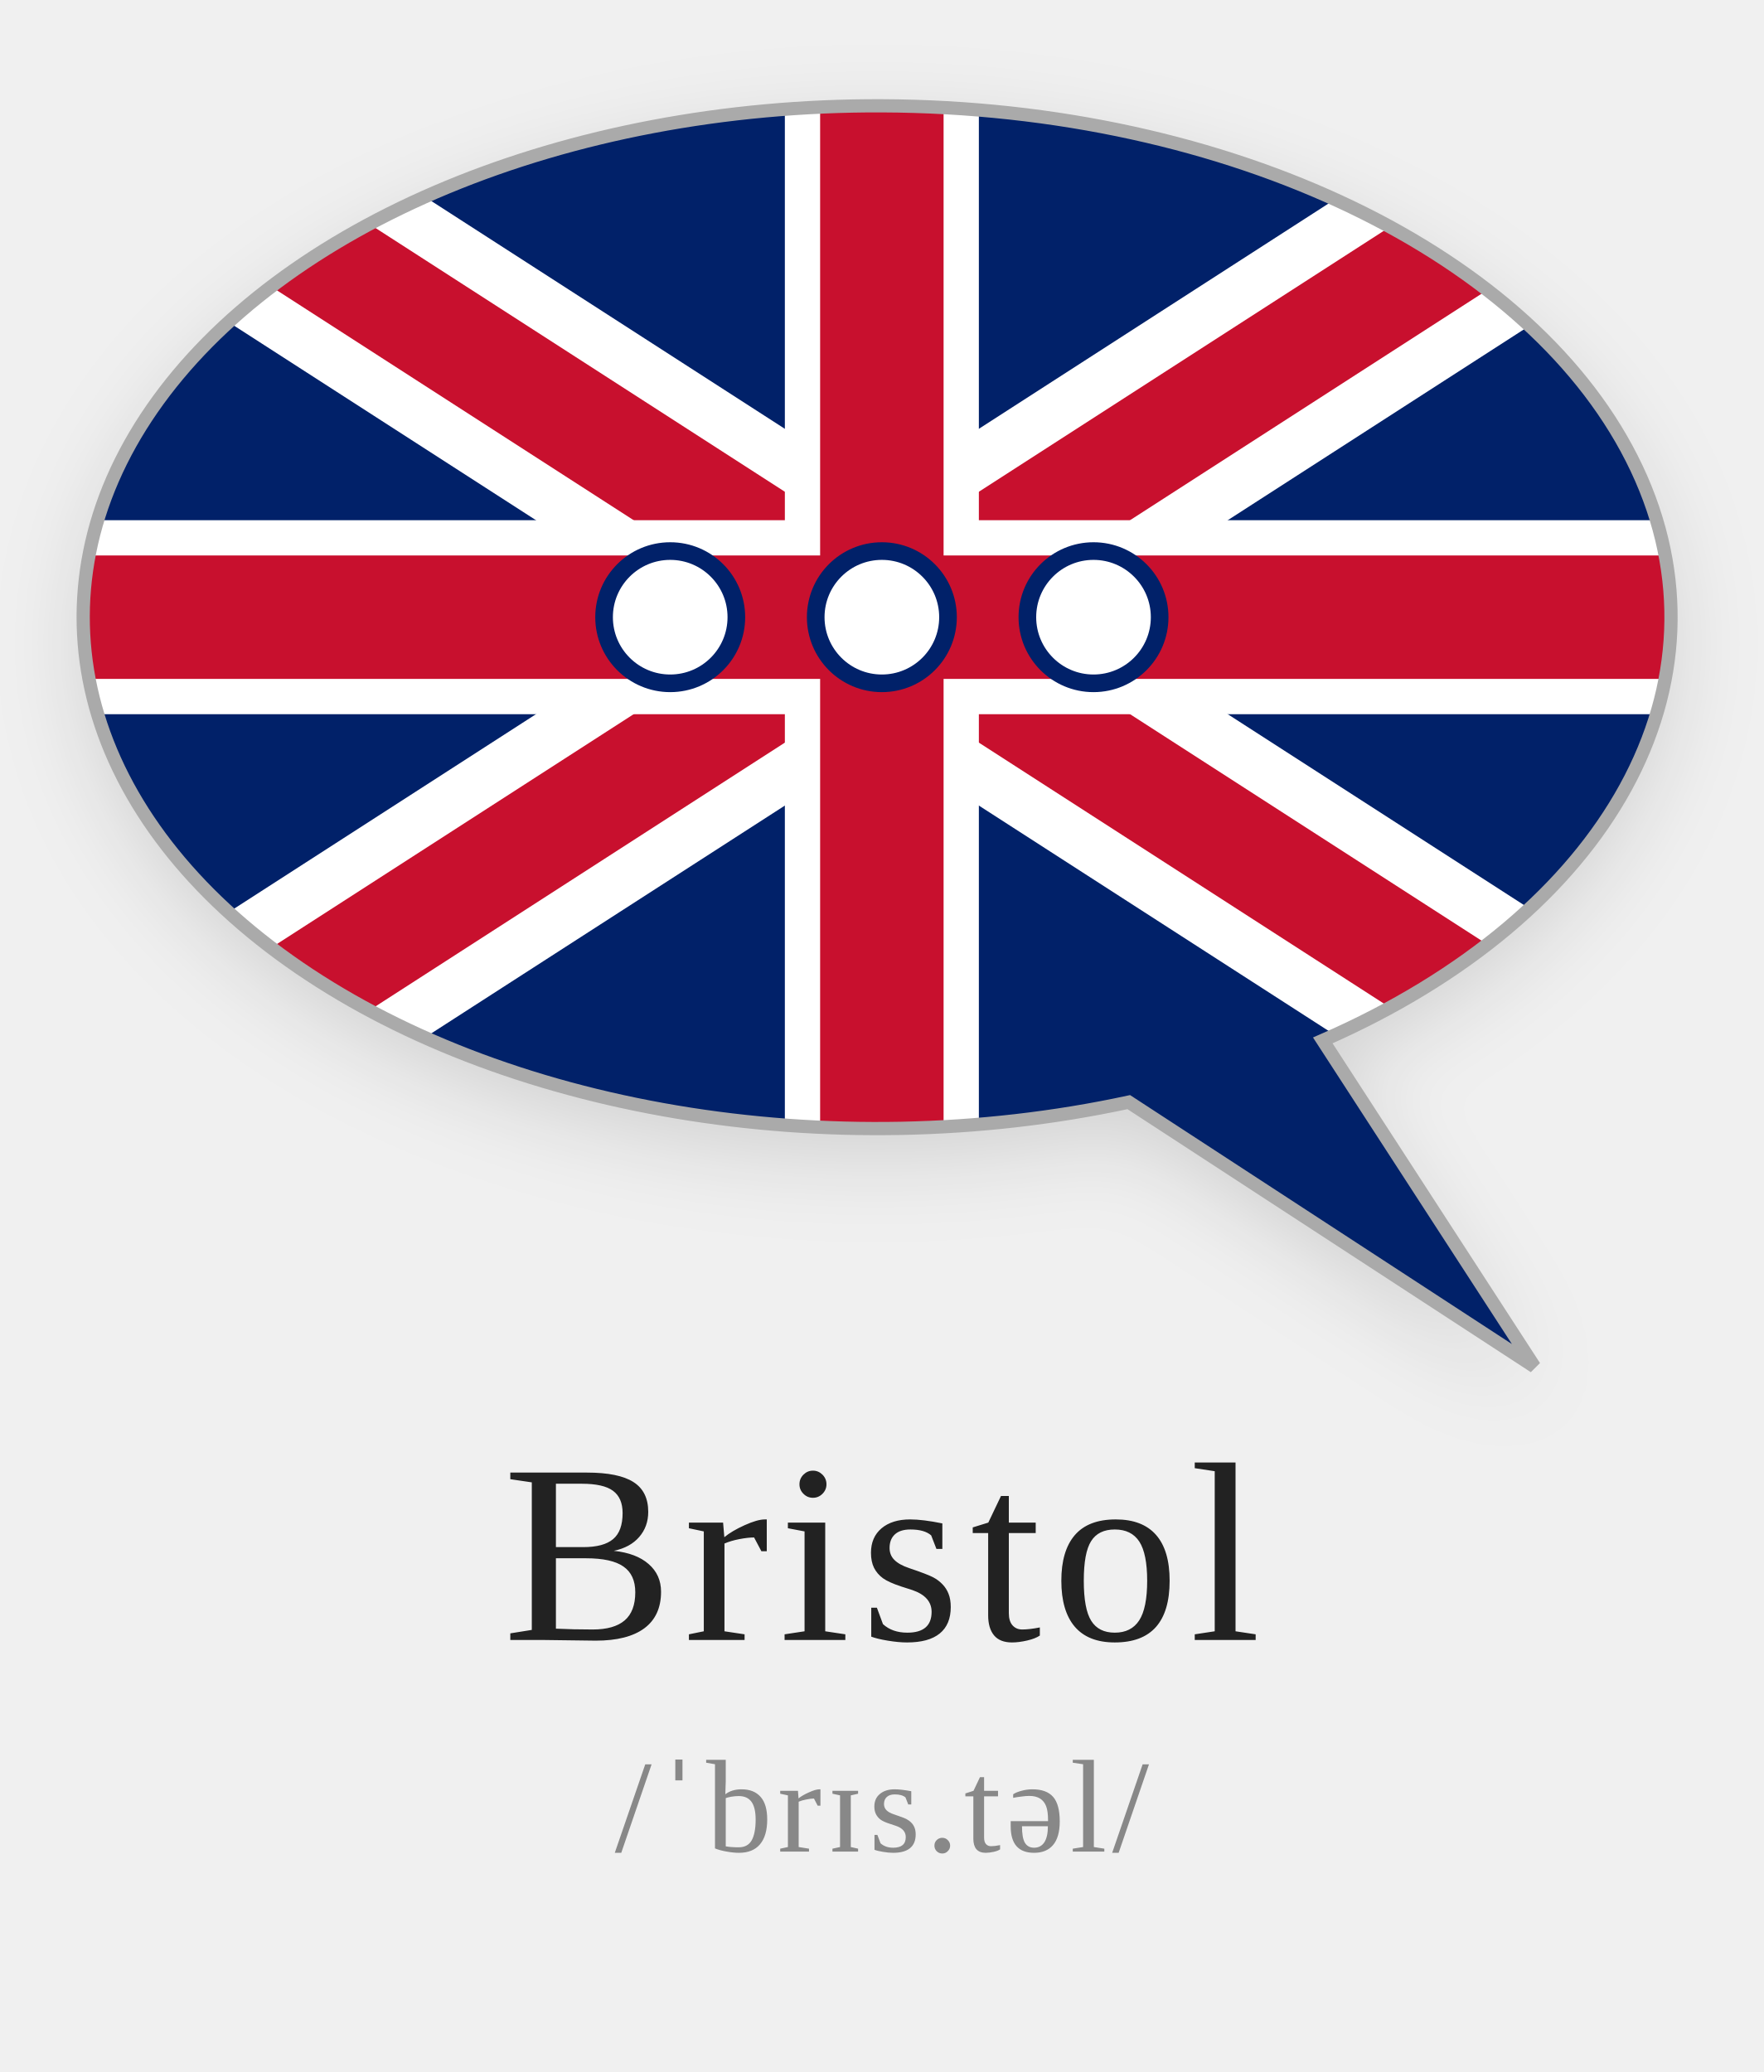
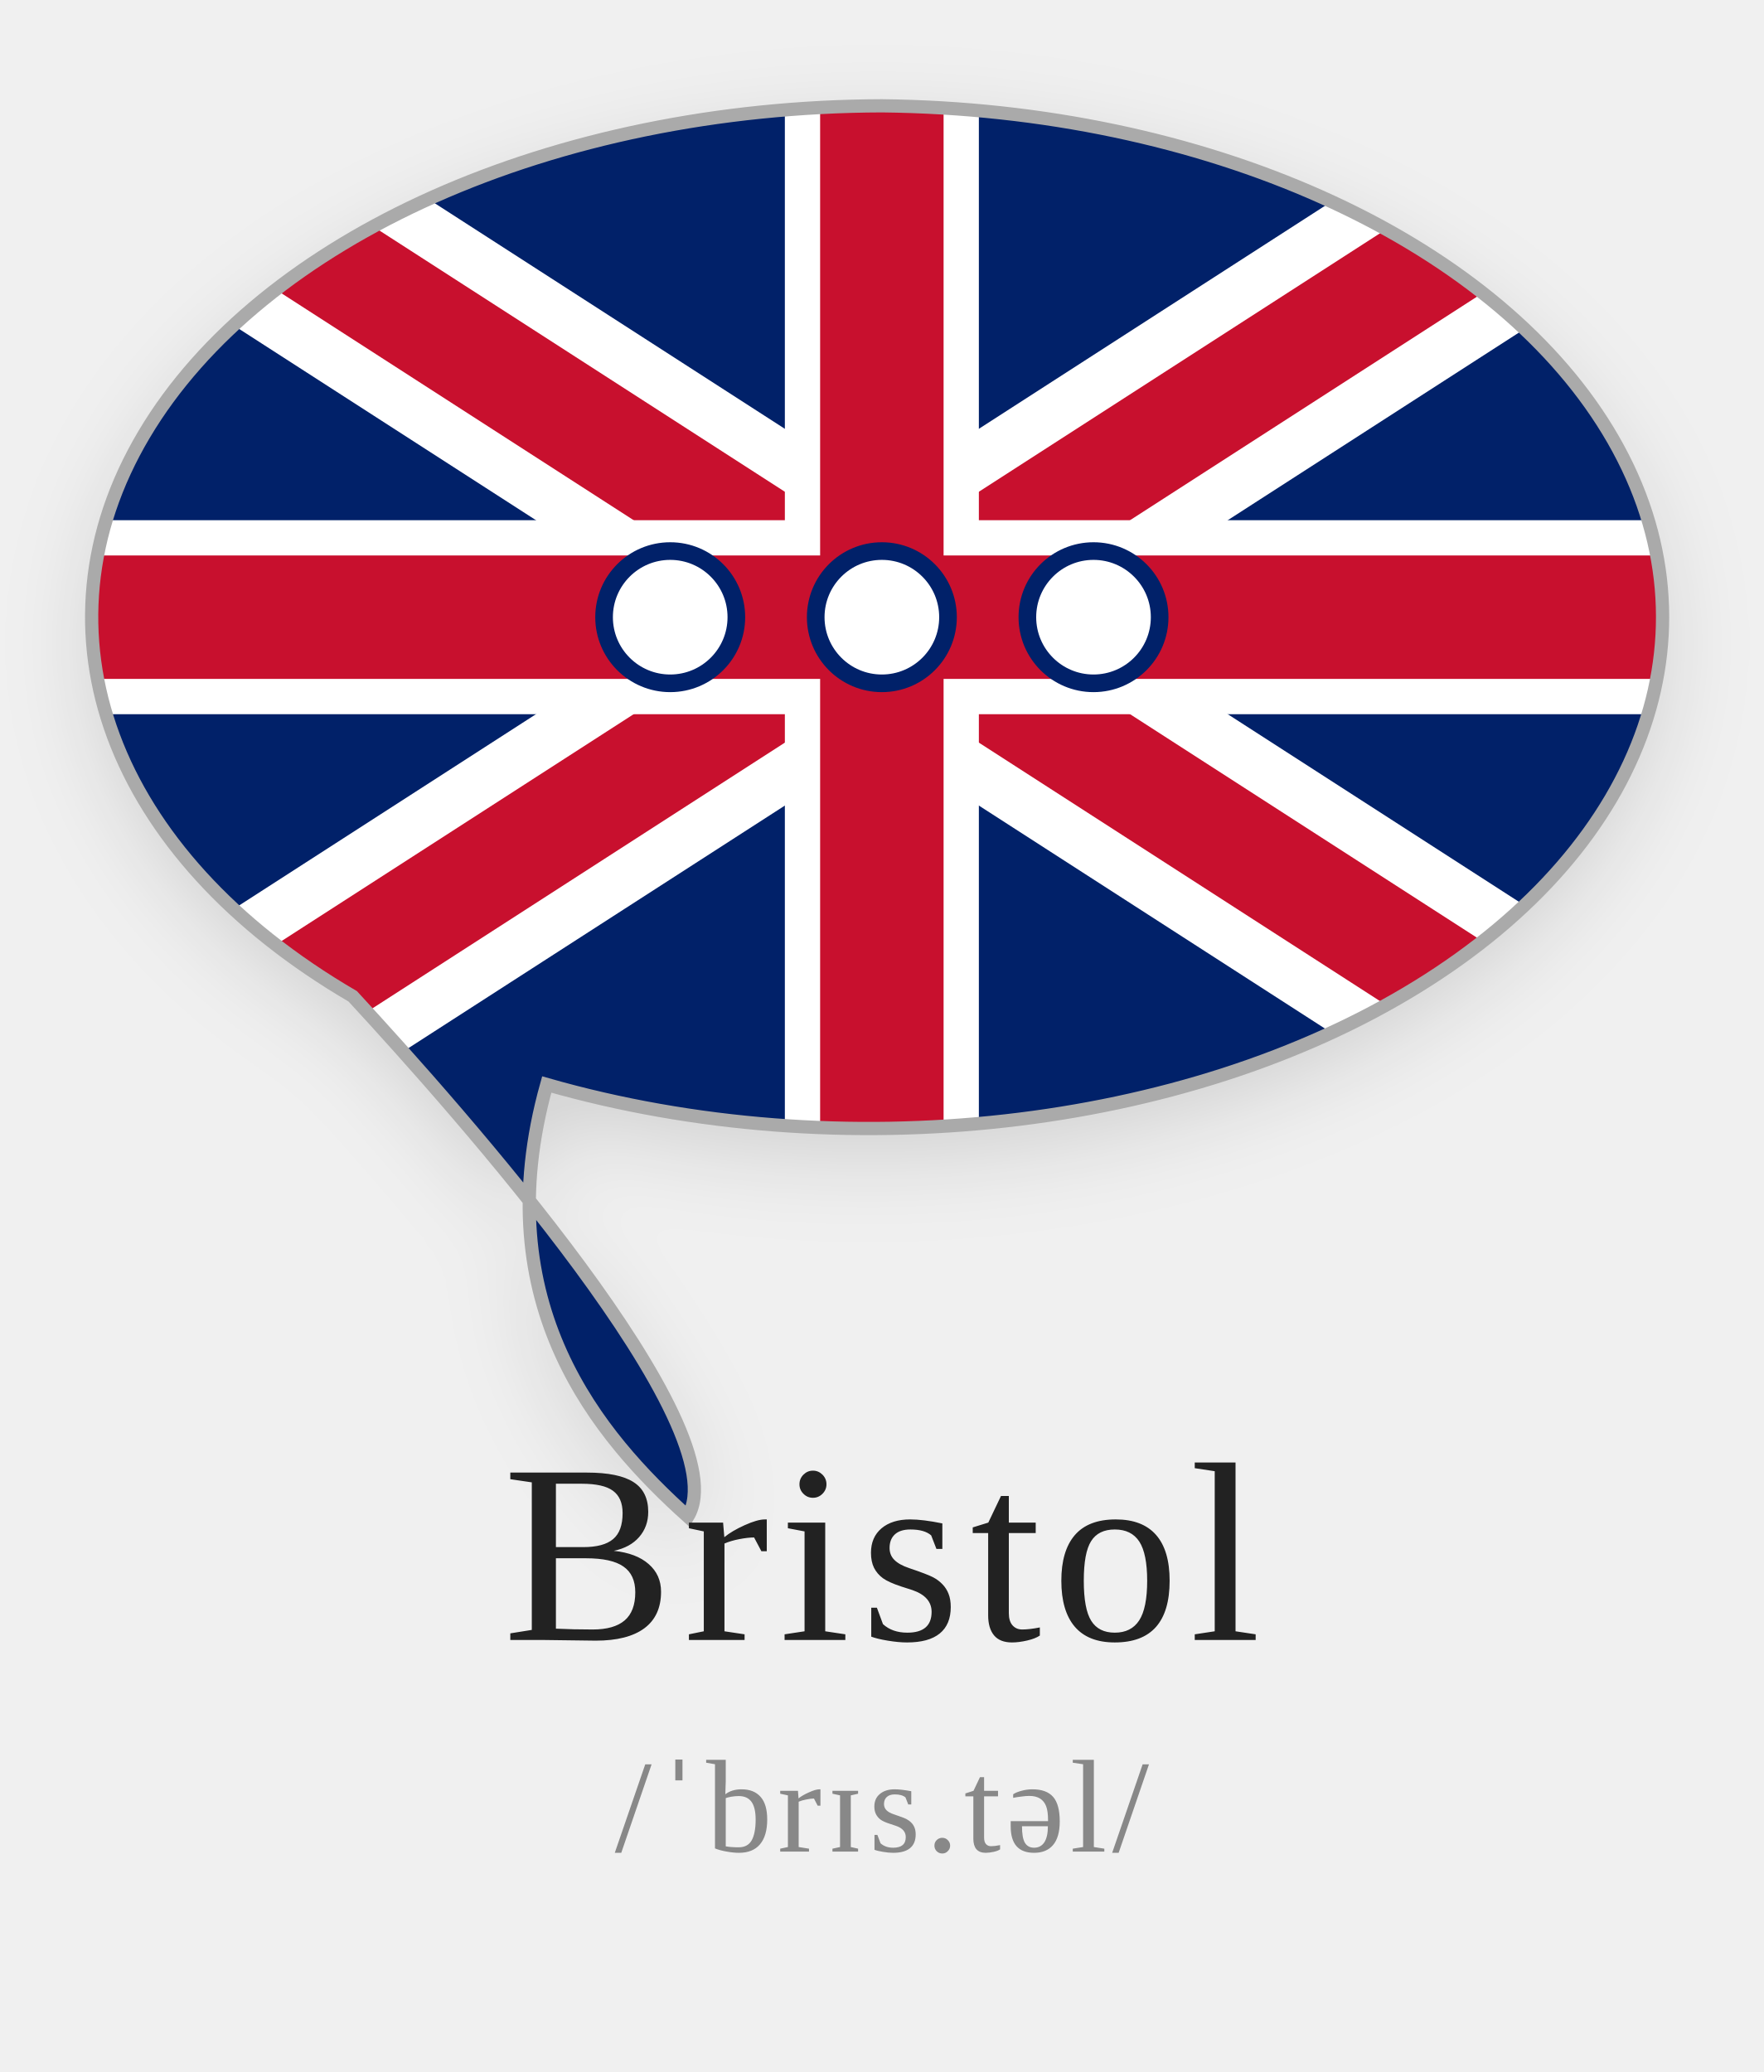
<svg xmlns="http://www.w3.org/2000/svg" viewBox="0 0 200 235">
  <defs>
    <clipPath id="bubble-clip">
-       <path d="M 100,12 A 90,58 0 0 1 150,118 L 174,155 L 128,125 A 90,58 0 1 1 100,12 Z" />
+       <path d="M 100,12 A 90,58 0 1 1 62,123 C 55,148 68,163 78,172 C 84,162 52,126 40,113 A 90,58 0 0 1 100,12 Z" />
    </clipPath>
    <filter id="drop-shadow" x="-15%" y="-10%" width="140%" height="148%">
      <feDropShadow dx="0" dy="3" stdDeviation="5" flood-color="#00000022" />
    </filter>
  </defs>
-   <path d="M 100,12 A 90,58 0 0 1 150,118 L 174,155 L 128,125 A 90,58 0 1 1 100,12 Z" fill="white" filter="url(#drop-shadow)" />
+   <path d="M 100,12 A 90,58 0 1 1 62,123 C 55,148 68,163 78,172 C 84,162 52,126 40,113 A 90,58 0 0 1 100,12 Z" fill="white" filter="url(#drop-shadow)" />
  <g clip-path="url(#bubble-clip)">
-     <rect x="0" y="0" width="200" height="165" fill="#012169" />
+     <rect x="0" y="0" width="200" height="180" fill="#012169" />
    <line x1="10" y1="12" x2="190" y2="128" stroke="#FFFFFF" stroke-width="24" />
    <line x1="190" y1="12" x2="10" y2="128" stroke="#FFFFFF" stroke-width="24" />
    <line x1="10" y1="12" x2="190" y2="128" stroke="#C8102E" stroke-width="12" />
    <line x1="190" y1="12" x2="10" y2="128" stroke="#C8102E" stroke-width="12" />
    <rect x="0" y="59" width="200" height="22" fill="#FFFFFF" />
-     <rect x="89" y="0" width="22" height="165" fill="#FFFFFF" />
+     <rect x="89" y="0" width="22" height="180" fill="#FFFFFF" />
    <rect x="0" y="63" width="200" height="14" fill="#C8102E" />
-     <rect x="93" y="0" width="14" height="165" fill="#C8102E" />
+     <rect x="93" y="0" width="14" height="180" fill="#C8102E" />
  </g>
-   <path d="M 100,12 A 90,58 0 0 1 150,118 L 174,155 L 128,125 A 90,58 0 1 1 100,12 Z" fill="none" stroke="#aaaaaa" stroke-width="1.5" />
+   <path d="M 100,12 A 90,58 0 1 1 62,123 C 55,148 68,163 78,172 C 84,162 52,126 40,113 A 90,58 0 0 1 100,12 Z" fill="none" stroke="#aaaaaa" stroke-width="1.5" />
  <circle cx="76" cy="70" r="7.5" fill="white" stroke="#012169" stroke-width="2" />
  <circle cx="100" cy="70" r="7.5" fill="white" stroke="#012169" stroke-width="2" />
  <circle cx="124" cy="70" r="7.5" fill="white" stroke="#012169" stroke-width="2" />
  <text x="100" y="186" text-anchor="middle" font-family="Georgia, 'Times New Roman', serif" font-size="29" fill="#222222" letter-spacing="0.04em">Bristol</text>
  <text x="100" y="210" text-anchor="middle" font-family="Georgia, 'Times New Roman', serif" font-size="15" fill="#888888" letter-spacing="0.04em">/ˈbrɪs.təl/</text>
</svg>
